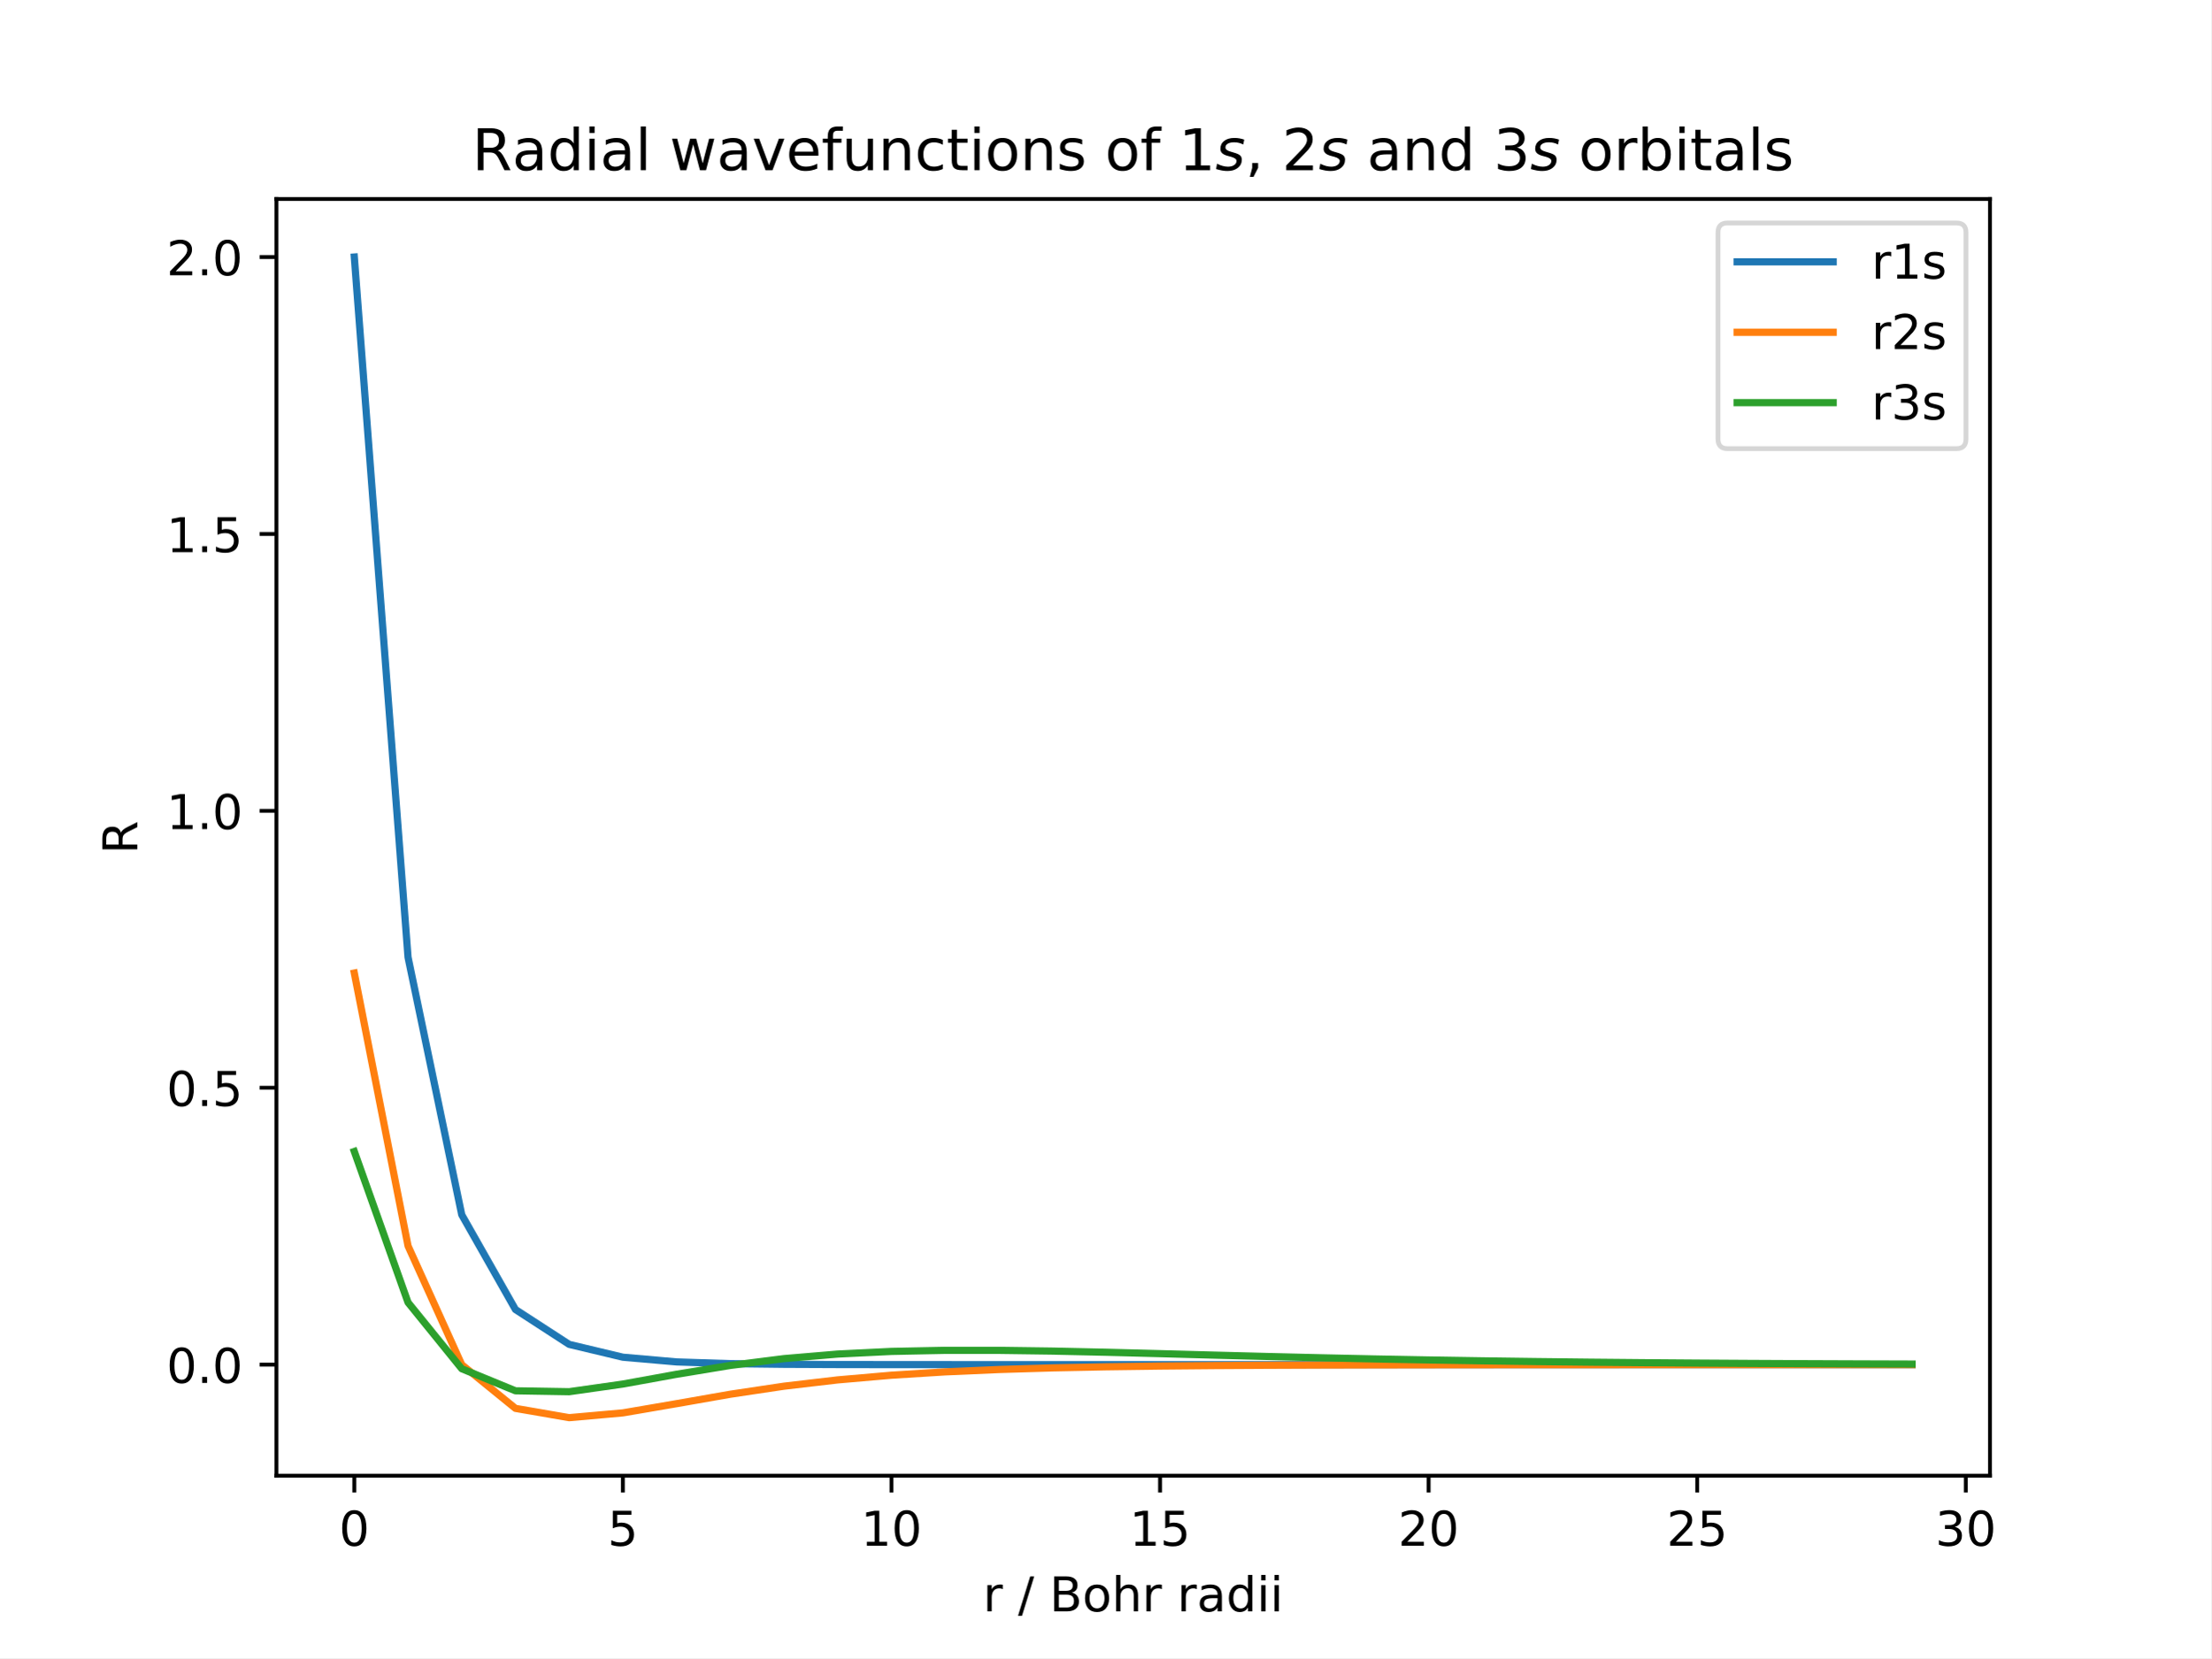
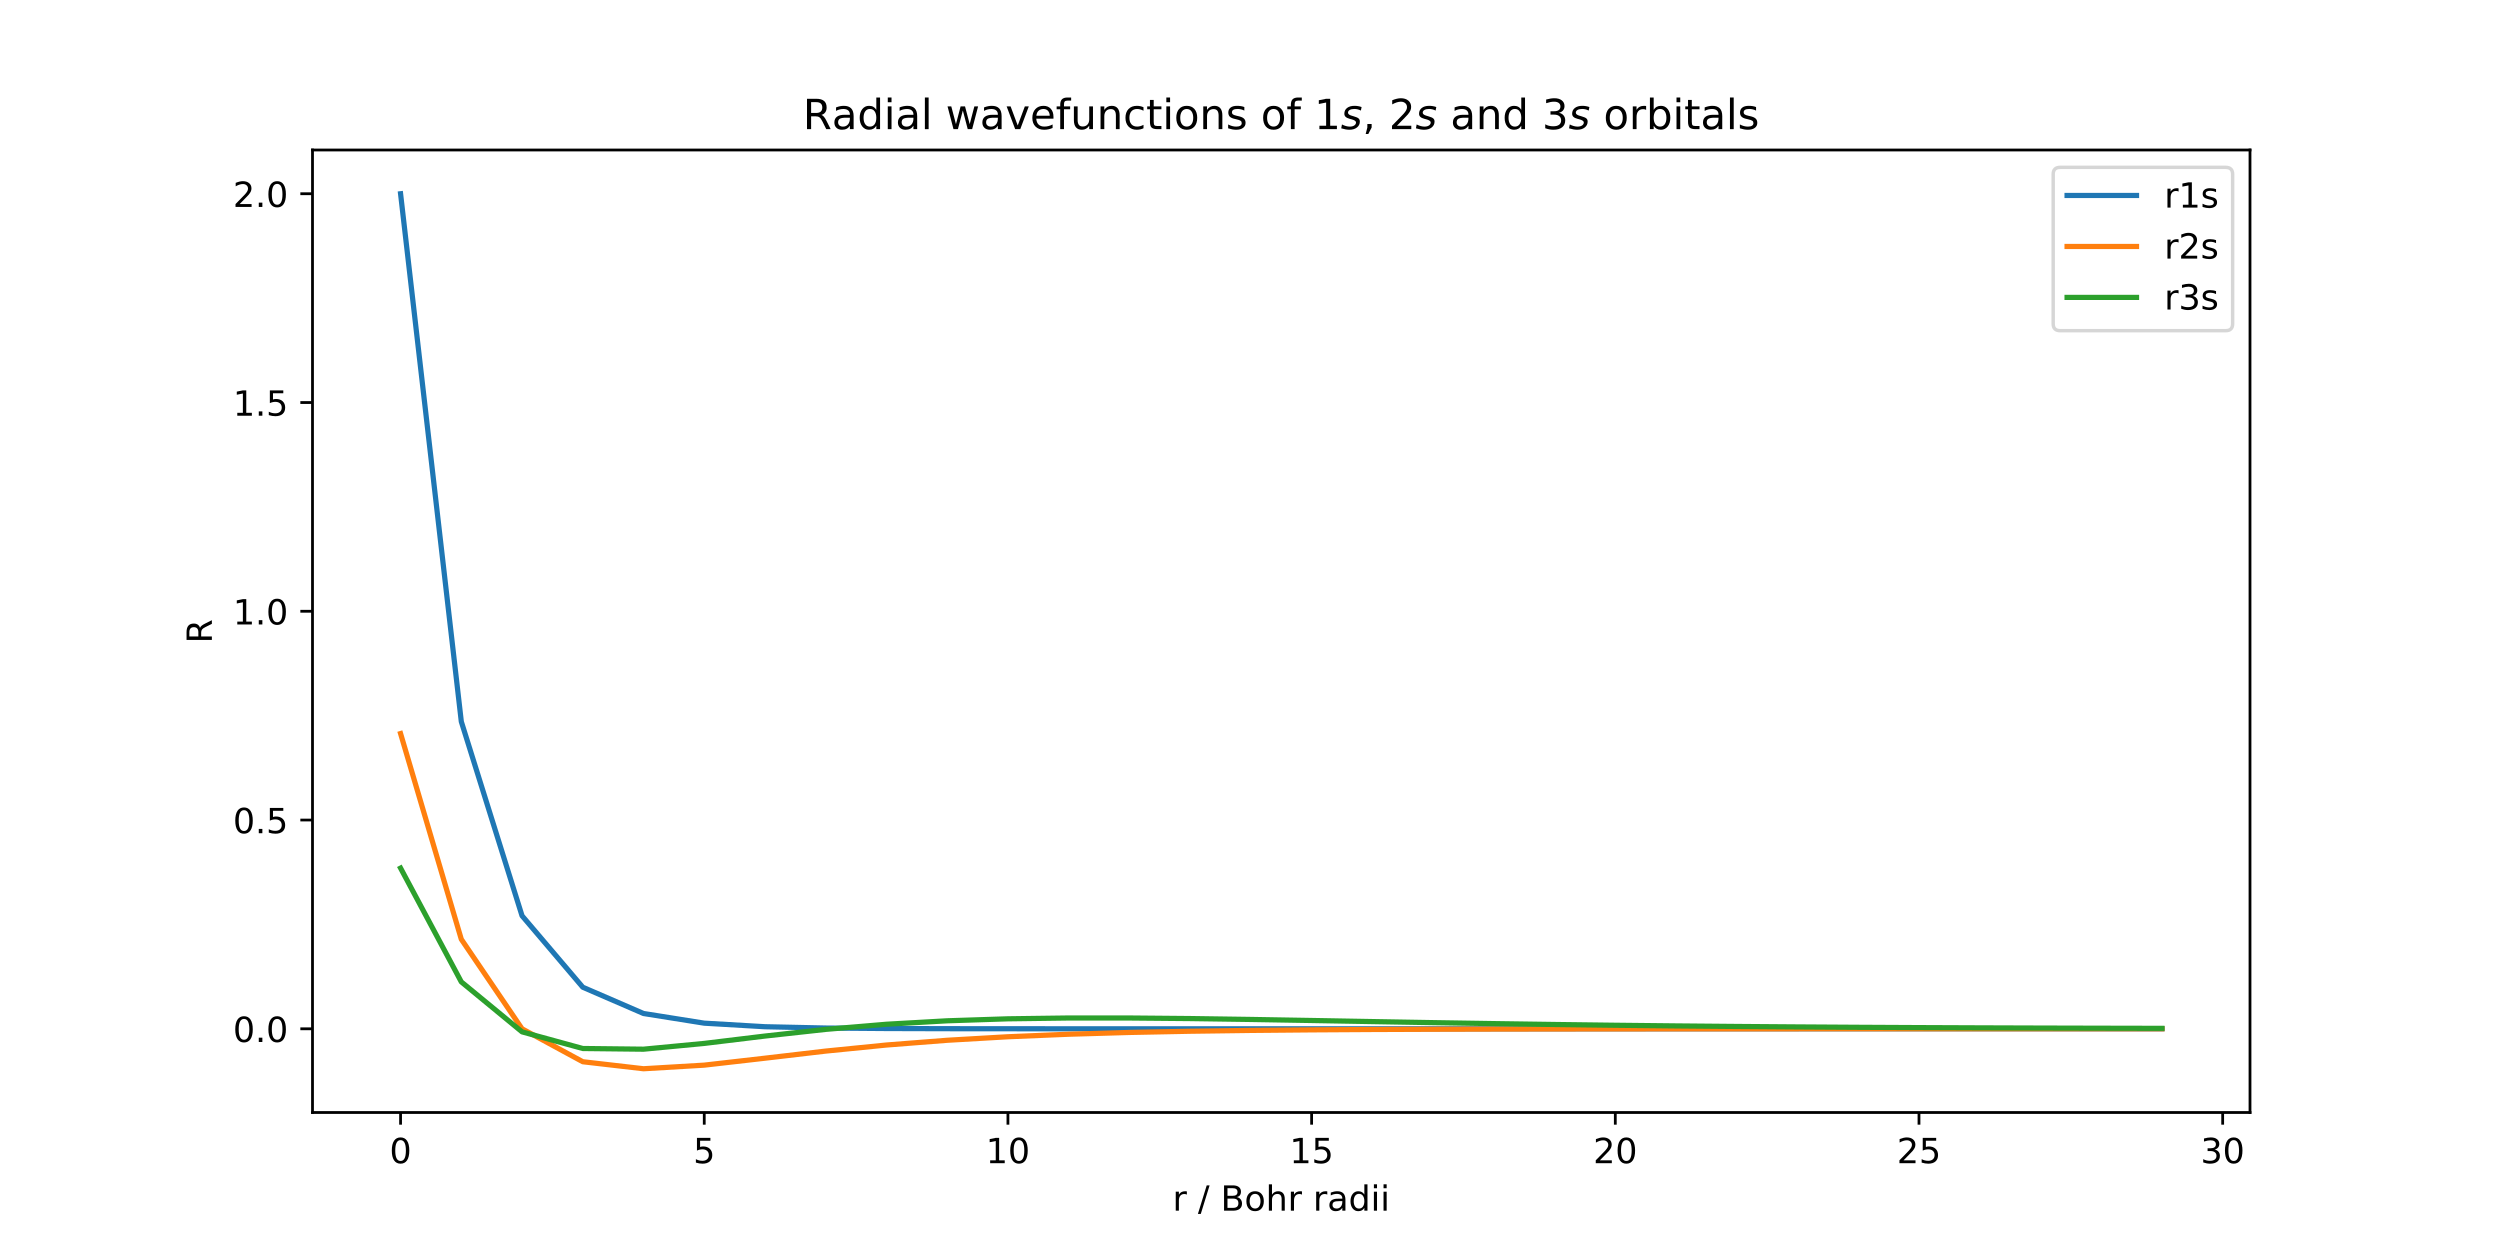
- <svg xmlns="http://www.w3.org/2000/svg" xmlns:xlink="http://www.w3.org/1999/xlink" width="460.8pt" height="345.6pt" viewBox="0 0 460.8 345.6" version="1.1">
+ <svg xmlns="http://www.w3.org/2000/svg" xmlns:xlink="http://www.w3.org/1999/xlink" width="720pt" height="360pt" viewBox="0 0 720 360" version="1.1">
  <defs>
    <style type="text/css">*{stroke-linejoin: round; stroke-linecap: butt}</style>
  </defs>
  <g id="figure_1">
    <g id="patch_1">
-       <path d="M 0 345.6  L 460.8 345.6  L 460.8 0  L 0 0  z " style="fill: #ffffff" />
+       <path d="M 0 360  L 720 360  L 720 0  L 0 0  z " style="fill: #ffffff" />
    </g>
    <g id="axes_1">
      <g id="patch_2">
-         <path d="M 57.6 307.584  L 414.72 307.584  L 414.72 41.472  L 57.6 41.472  z " style="fill: #ffffff" />
+         <path d="M 90 320.4  L 648 320.4  L 648 43.2  L 90 43.2  z " style="fill: #ffffff" />
      </g>
      <g id="matplotlib.axis_1">
        <g id="xtick_1">
          <g id="line2d_1">
            <defs>
-               <path id="m94bb34d67f" d="M 0 0  L 0 3.5  " style="stroke: #000000; stroke-width: 0.8" />
+               <path id="m7475c42bb5" d="M 0 0  L 0 3.5  " style="stroke: #000000; stroke-width: 0.8" />
            </defs>
            <g>
-               <use xlink:href="#m94bb34d67f" x="73.833" y="307.584" style="stroke: #000000; stroke-width: 0.8" />
+               <use xlink:href="#m7475c42bb5" x="115.364" y="320.4" style="stroke: #000000; stroke-width: 0.8" />
            </g>
          </g>
          <g id="text_1">
-             <g transform="translate(70.65148 322.1824) scale(0.1 -0.1)">
+             <g transform="translate(112.1824 334.9984) scale(0.1 -0.1)">
              <defs>
                <path id="DejaVuSans-30" d="M 2034 4250  Q 1547 4250 1301 3770  Q 1056 3291 1056 2328  Q 1056 1369 1301 889  Q 1547 409 2034 409  Q 2525 409 2770 889  Q 3016 1369 3016 2328  Q 3016 3291 2770 3770  Q 2525 4250 2034 4250  z M 2034 4750  Q 2819 4750 3233 4129  Q 3647 3509 3647 2328  Q 3647 1150 3233 529  Q 2819 -91 2034 -91  Q 1250 -91 836 529  Q 422 1150 422 2328  Q 422 3509 836 4129  Q 1250 4750 2034 4750  z " transform="scale(0.015625)" />
              </defs>
              <use xlink:href="#DejaVuSans-30" />
            </g>
          </g>
        </g>
        <g id="xtick_2">
          <g id="line2d_2">
            <g>
-               <use xlink:href="#m94bb34d67f" x="129.808" y="307.584" style="stroke: #000000; stroke-width: 0.8" />
+               <use xlink:href="#m7475c42bb5" x="202.824" y="320.4" style="stroke: #000000; stroke-width: 0.8" />
            </g>
          </g>
          <g id="text_2">
-             <g transform="translate(126.6264 322.1824) scale(0.1 -0.1)">
+             <g transform="translate(199.6432 334.9984) scale(0.1 -0.1)">
              <defs>
                <path id="DejaVuSans-35" d="M 691 4666  L 3169 4666  L 3169 4134  L 1269 4134  L 1269 2991  Q 1406 3038 1543 3061  Q 1681 3084 1819 3084  Q 2600 3084 3056 2656  Q 3513 2228 3513 1497  Q 3513 744 3044 326  Q 2575 -91 1722 -91  Q 1428 -91 1123 -41  Q 819 9 494 109  L 494 744  Q 775 591 1075 516  Q 1375 441 1709 441  Q 2250 441 2565 725  Q 2881 1009 2881 1497  Q 2881 1984 2565 2268  Q 2250 2553 1709 2553  Q 1456 2553 1204 2497  Q 953 2441 691 2322  L 691 4666  z " transform="scale(0.015625)" />
              </defs>
              <use xlink:href="#DejaVuSans-35" />
            </g>
          </g>
        </g>
        <g id="xtick_3">
          <g id="line2d_3">
            <g>
-               <use xlink:href="#m94bb34d67f" x="185.783" y="307.584" style="stroke: #000000; stroke-width: 0.8" />
+               <use xlink:href="#m7475c42bb5" x="290.285" y="320.4" style="stroke: #000000; stroke-width: 0.8" />
            </g>
          </g>
          <g id="text_3">
-             <g transform="translate(179.4201 322.1824) scale(0.1 -0.1)">
+             <g transform="translate(283.9228 334.9984) scale(0.1 -0.1)">
              <defs>
                <path id="DejaVuSans-31" d="M 794 531  L 1825 531  L 1825 4091  L 703 3866  L 703 4441  L 1819 4666  L 2450 4666  L 2450 531  L 3481 531  L 3481 0  L 794 0  L 794 531  z " transform="scale(0.015625)" />
              </defs>
              <use xlink:href="#DejaVuSans-31" />
              <use xlink:href="#DejaVuSans-30" x="63.623" />
            </g>
          </g>
        </g>
        <g id="xtick_4">
          <g id="line2d_4">
            <g>
-               <use xlink:href="#m94bb34d67f" x="241.757" y="307.584" style="stroke: #000000; stroke-width: 0.8" />
+               <use xlink:href="#m7475c42bb5" x="377.746" y="320.4" style="stroke: #000000; stroke-width: 0.8" />
            </g>
          </g>
          <g id="text_4">
-             <g transform="translate(235.395 322.1824) scale(0.1 -0.1)">
+             <g transform="translate(371.3836 334.9984) scale(0.1 -0.1)">
              <use xlink:href="#DejaVuSans-31" />
              <use xlink:href="#DejaVuSans-35" x="63.623" />
            </g>
          </g>
        </g>
        <g id="xtick_5">
          <g id="line2d_5">
            <g>
-               <use xlink:href="#m94bb34d67f" x="297.732" y="307.584" style="stroke: #000000; stroke-width: 0.8" />
+               <use xlink:href="#m7475c42bb5" x="465.207" y="320.4" style="stroke: #000000; stroke-width: 0.8" />
            </g>
          </g>
          <g id="text_5">
-             <g transform="translate(291.3699 322.1824) scale(0.1 -0.1)">
+             <g transform="translate(458.8444 334.9984) scale(0.1 -0.1)">
              <defs>
                <path id="DejaVuSans-32" d="M 1228 531  L 3431 531  L 3431 0  L 469 0  L 469 531  Q 828 903 1448 1529  Q 2069 2156 2228 2338  Q 2531 2678 2651 2914  Q 2772 3150 2772 3378  Q 2772 3750 2511 3984  Q 2250 4219 1831 4219  Q 1534 4219 1204 4116  Q 875 4013 500 3803  L 500 4441  Q 881 4594 1212 4672  Q 1544 4750 1819 4750  Q 2544 4750 2975 4387  Q 3406 4025 3406 3419  Q 3406 3131 3298 2873  Q 3191 2616 2906 2266  Q 2828 2175 2409 1742  Q 1991 1309 1228 531  z " transform="scale(0.015625)" />
              </defs>
              <use xlink:href="#DejaVuSans-32" />
              <use xlink:href="#DejaVuSans-30" x="63.623" />
            </g>
          </g>
        </g>
        <g id="xtick_6">
          <g id="line2d_6">
            <g>
-               <use xlink:href="#m94bb34d67f" x="353.707" y="307.584" style="stroke: #000000; stroke-width: 0.8" />
+               <use xlink:href="#m7475c42bb5" x="552.668" y="320.4" style="stroke: #000000; stroke-width: 0.8" />
            </g>
          </g>
          <g id="text_6">
-             <g transform="translate(347.3448 322.1824) scale(0.1 -0.1)">
+             <g transform="translate(546.3052 334.9984) scale(0.1 -0.1)">
              <use xlink:href="#DejaVuSans-32" />
              <use xlink:href="#DejaVuSans-35" x="63.623" />
            </g>
          </g>
        </g>
        <g id="xtick_7">
          <g id="line2d_7">
            <g>
-               <use xlink:href="#m94bb34d67f" x="409.682" y="307.584" style="stroke: #000000; stroke-width: 0.8" />
+               <use xlink:href="#m7475c42bb5" x="640.129" y="320.4" style="stroke: #000000; stroke-width: 0.8" />
            </g>
          </g>
          <g id="text_7">
-             <g transform="translate(403.3198 322.1824) scale(0.1 -0.1)">
+             <g transform="translate(633.766 334.9984) scale(0.1 -0.1)">
              <defs>
                <path id="DejaVuSans-33" d="M 2597 2516  Q 3050 2419 3304 2112  Q 3559 1806 3559 1356  Q 3559 666 3084 287  Q 2609 -91 1734 -91  Q 1441 -91 1130 -33  Q 819 25 488 141  L 488 750  Q 750 597 1062 519  Q 1375 441 1716 441  Q 2309 441 2620 675  Q 2931 909 2931 1356  Q 2931 1769 2642 2001  Q 2353 2234 1838 2234  L 1294 2234  L 1294 2753  L 1863 2753  Q 2328 2753 2575 2939  Q 2822 3125 2822 3475  Q 2822 3834 2567 4026  Q 2313 4219 1838 4219  Q 1578 4219 1281 4162  Q 984 4106 628 3988  L 628 4550  Q 988 4650 1302 4700  Q 1616 4750 1894 4750  Q 2613 4750 3031 4423  Q 3450 4097 3450 3541  Q 3450 3153 3228 2886  Q 3006 2619 2597 2516  z " transform="scale(0.015625)" />
              </defs>
              <use xlink:href="#DejaVuSans-33" />
              <use xlink:href="#DejaVuSans-30" x="63.623" />
            </g>
          </g>
        </g>
        <g id="text_8">
-           <g transform="translate(204.867 335.8606) scale(0.1 -0.1)">
+           <g transform="translate(337.707 348.6766) scale(0.1 -0.1)">
            <defs>
              <path id="DejaVuSans-72" d="M 2631 2963  Q 2534 3019 2420 3045  Q 2306 3072 2169 3072  Q 1681 3072 1420 2755  Q 1159 2438 1159 1844  L 1159 0  L 581 0  L 581 3500  L 1159 3500  L 1159 2956  Q 1341 3275 1631 3429  Q 1922 3584 2338 3584  Q 2397 3584 2469 3576  Q 2541 3569 2628 3553  L 2631 2963  z " transform="scale(0.015625)" />
              <path id="DejaVuSans-20" transform="scale(0.015625)" />
              <path id="DejaVuSans-2f" d="M 1625 4666  L 2156 4666  L 531 -594  L 0 -594  L 1625 4666  z " transform="scale(0.015625)" />
              <path id="DejaVuSans-42" d="M 1259 2228  L 1259 519  L 2272 519  Q 2781 519 3026 730  Q 3272 941 3272 1375  Q 3272 1813 3026 2020  Q 2781 2228 2272 2228  L 1259 2228  z M 1259 4147  L 1259 2741  L 2194 2741  Q 2656 2741 2882 2914  Q 3109 3088 3109 3444  Q 3109 3797 2882 3972  Q 2656 4147 2194 4147  L 1259 4147  z M 628 4666  L 2241 4666  Q 2963 4666 3353 4366  Q 3744 4066 3744 3513  Q 3744 3084 3544 2831  Q 3344 2578 2956 2516  Q 3422 2416 3680 2098  Q 3938 1781 3938 1306  Q 3938 681 3513 340  Q 3088 0 2303 0  L 628 0  L 628 4666  z " transform="scale(0.015625)" />
              <path id="DejaVuSans-6f" d="M 1959 3097  Q 1497 3097 1228 2736  Q 959 2375 959 1747  Q 959 1119 1226 758  Q 1494 397 1959 397  Q 2419 397 2687 759  Q 2956 1122 2956 1747  Q 2956 2369 2687 2733  Q 2419 3097 1959 3097  z M 1959 3584  Q 2709 3584 3137 3096  Q 3566 2609 3566 1747  Q 3566 888 3137 398  Q 2709 -91 1959 -91  Q 1206 -91 779 398  Q 353 888 353 1747  Q 353 2609 779 3096  Q 1206 3584 1959 3584  z " transform="scale(0.015625)" />
              <path id="DejaVuSans-68" d="M 3513 2113  L 3513 0  L 2938 0  L 2938 2094  Q 2938 2591 2744 2837  Q 2550 3084 2163 3084  Q 1697 3084 1428 2787  Q 1159 2491 1159 1978  L 1159 0  L 581 0  L 581 4863  L 1159 4863  L 1159 2956  Q 1366 3272 1645 3428  Q 1925 3584 2291 3584  Q 2894 3584 3203 3211  Q 3513 2838 3513 2113  z " transform="scale(0.015625)" />
              <path id="DejaVuSans-61" d="M 2194 1759  Q 1497 1759 1228 1600  Q 959 1441 959 1056  Q 959 750 1161 570  Q 1363 391 1709 391  Q 2188 391 2477 730  Q 2766 1069 2766 1631  L 2766 1759  L 2194 1759  z M 3341 1997  L 3341 0  L 2766 0  L 2766 531  Q 2569 213 2275 61  Q 1981 -91 1556 -91  Q 1019 -91 701 211  Q 384 513 384 1019  Q 384 1609 779 1909  Q 1175 2209 1959 2209  L 2766 2209  L 2766 2266  Q 2766 2663 2505 2880  Q 2244 3097 1772 3097  Q 1472 3097 1187 3025  Q 903 2953 641 2809  L 641 3341  Q 956 3463 1253 3523  Q 1550 3584 1831 3584  Q 2591 3584 2966 3190  Q 3341 2797 3341 1997  z " transform="scale(0.015625)" />
              <path id="DejaVuSans-64" d="M 2906 2969  L 2906 4863  L 3481 4863  L 3481 0  L 2906 0  L 2906 525  Q 2725 213 2448 61  Q 2172 -91 1784 -91  Q 1150 -91 751 415  Q 353 922 353 1747  Q 353 2572 751 3078  Q 1150 3584 1784 3584  Q 2172 3584 2448 3432  Q 2725 3281 2906 2969  z M 947 1747  Q 947 1113 1208 752  Q 1469 391 1925 391  Q 2381 391 2643 752  Q 2906 1113 2906 1747  Q 2906 2381 2643 2742  Q 2381 3103 1925 3103  Q 1469 3103 1208 2742  Q 947 2381 947 1747  z " transform="scale(0.015625)" />
              <path id="DejaVuSans-69" d="M 603 3500  L 1178 3500  L 1178 0  L 603 0  L 603 3500  z M 603 4863  L 1178 4863  L 1178 4134  L 603 4134  L 603 4863  z " transform="scale(0.015625)" />
            </defs>
            <use xlink:href="#DejaVuSans-72" />
            <use xlink:href="#DejaVuSans-20" x="41.113" />
            <use xlink:href="#DejaVuSans-2f" x="72.9" />
            <use xlink:href="#DejaVuSans-20" x="106.592" />
            <use xlink:href="#DejaVuSans-42" x="138.379" />
            <use xlink:href="#DejaVuSans-6f" x="206.982" />
            <use xlink:href="#DejaVuSans-68" x="268.164" />
            <use xlink:href="#DejaVuSans-72" x="331.543" />
            <use xlink:href="#DejaVuSans-20" x="372.656" />
            <use xlink:href="#DejaVuSans-72" x="404.443" />
            <use xlink:href="#DejaVuSans-61" x="445.557" />
            <use xlink:href="#DejaVuSans-64" x="506.836" />
            <use xlink:href="#DejaVuSans-69" x="570.312" />
            <use xlink:href="#DejaVuSans-69" x="598.096" />
          </g>
        </g>
      </g>
      <g id="matplotlib.axis_2">
        <g id="ytick_1">
          <g id="line2d_8">
            <defs>
-               <path id="m44a7fdeb98" d="M 0 0  L -3.5 0  " style="stroke: #000000; stroke-width: 0.8" />
+               <path id="mbdee3baa77" d="M 0 0  L -3.5 0  " style="stroke: #000000; stroke-width: 0.8" />
            </defs>
            <g>
-               <use xlink:href="#m44a7fdeb98" x="57.6" y="284.441" style="stroke: #000000; stroke-width: 0.8" />
+               <use xlink:href="#mbdee3baa77" x="90" y="296.293" style="stroke: #000000; stroke-width: 0.8" />
            </g>
          </g>
          <g id="text_9">
-             <g transform="translate(34.69687 288.2403) scale(0.1 -0.1)">
+             <g transform="translate(67.09687 300.0921) scale(0.1 -0.1)">
              <defs>
                <path id="DejaVuSans-2e" d="M 684 794  L 1344 794  L 1344 0  L 684 0  L 684 794  z " transform="scale(0.015625)" />
              </defs>
              <use xlink:href="#DejaVuSans-30" />
              <use xlink:href="#DejaVuSans-2e" x="63.623" />
              <use xlink:href="#DejaVuSans-30" x="95.41" />
            </g>
          </g>
        </g>
        <g id="ytick_2">
          <g id="line2d_9">
            <g>
-               <use xlink:href="#m44a7fdeb98" x="57.6" y="226.723" style="stroke: #000000; stroke-width: 0.8" />
+               <use xlink:href="#mbdee3baa77" x="90" y="236.17" style="stroke: #000000; stroke-width: 0.8" />
            </g>
          </g>
          <g id="text_10">
-             <g transform="translate(34.69687 230.5221) scale(0.1 -0.1)">
+             <g transform="translate(67.09687 239.9688) scale(0.1 -0.1)">
              <use xlink:href="#DejaVuSans-30" />
              <use xlink:href="#DejaVuSans-2e" x="63.623" />
              <use xlink:href="#DejaVuSans-35" x="95.41" />
            </g>
          </g>
        </g>
        <g id="ytick_3">
          <g id="line2d_10">
            <g>
-               <use xlink:href="#m44a7fdeb98" x="57.6" y="169.005" style="stroke: #000000; stroke-width: 0.8" />
+               <use xlink:href="#mbdee3baa77" x="90" y="176.046" style="stroke: #000000; stroke-width: 0.8" />
            </g>
          </g>
          <g id="text_11">
-             <g transform="translate(34.69687 172.8038) scale(0.1 -0.1)">
+             <g transform="translate(67.09687 179.8456) scale(0.1 -0.1)">
              <use xlink:href="#DejaVuSans-31" />
              <use xlink:href="#DejaVuSans-2e" x="63.623" />
              <use xlink:href="#DejaVuSans-30" x="95.41" />
            </g>
          </g>
        </g>
        <g id="ytick_4">
          <g id="line2d_11">
            <g>
-               <use xlink:href="#m44a7fdeb98" x="57.6" y="111.286" style="stroke: #000000; stroke-width: 0.8" />
+               <use xlink:href="#mbdee3baa77" x="90" y="115.923" style="stroke: #000000; stroke-width: 0.8" />
            </g>
          </g>
          <g id="text_12">
-             <g transform="translate(34.69687 115.0855) scale(0.1 -0.1)">
+             <g transform="translate(67.09687 119.7224) scale(0.1 -0.1)">
              <use xlink:href="#DejaVuSans-31" />
              <use xlink:href="#DejaVuSans-2e" x="63.623" />
              <use xlink:href="#DejaVuSans-35" x="95.41" />
            </g>
          </g>
        </g>
        <g id="ytick_5">
          <g id="line2d_12">
            <g>
-               <use xlink:href="#m44a7fdeb98" x="57.6" y="53.568" style="stroke: #000000; stroke-width: 0.8" />
+               <use xlink:href="#mbdee3baa77" x="90" y="55.8" style="stroke: #000000; stroke-width: 0.8" />
            </g>
          </g>
          <g id="text_13">
-             <g transform="translate(34.69687 57.36722) scale(0.1 -0.1)">
+             <g transform="translate(67.09687 59.59922) scale(0.1 -0.1)">
              <use xlink:href="#DejaVuSans-32" />
              <use xlink:href="#DejaVuSans-2e" x="63.623" />
              <use xlink:href="#DejaVuSans-30" x="95.41" />
            </g>
          </g>
        </g>
        <g id="text_14">
-           <g transform="translate(28.61719 178.0022) rotate(-90) scale(0.1 -0.1)">
+           <g transform="translate(61.01719 185.2742) rotate(-90) scale(0.1 -0.1)">
            <defs>
              <path id="DejaVuSans-52" d="M 2841 2188  Q 3044 2119 3236 1894  Q 3428 1669 3622 1275  L 4263 0  L 3584 0  L 2988 1197  Q 2756 1666 2539 1819  Q 2322 1972 1947 1972  L 1259 1972  L 1259 0  L 628 0  L 628 4666  L 2053 4666  Q 2853 4666 3247 4331  Q 3641 3997 3641 3322  Q 3641 2881 3436 2590  Q 3231 2300 2841 2188  z M 1259 4147  L 1259 2491  L 2053 2491  Q 2509 2491 2742 2702  Q 2975 2913 2975 3322  Q 2975 3731 2742 3939  Q 2509 4147 2053 4147  L 1259 4147  z " transform="scale(0.015625)" />
            </defs>
            <use xlink:href="#DejaVuSans-52" />
          </g>
        </g>
      </g>
      <g id="line2d_13">
-         <path d="M 73.833 53.568  L 85.028 199.508  L 96.223 253.196  L 107.418 272.947  L 118.613 280.213  L 129.808 282.886  L 141.003 283.869  L 152.198 284.231  L 163.393 284.364  L 174.588 284.413  L 185.783 284.431  L 196.978 284.437  L 208.173 284.44  L 219.368 284.441  L 230.563 284.441  L 241.757 284.441  L 252.952 284.441  L 264.147 284.441  L 275.342 284.441  L 286.537 284.441  L 297.732 284.441  L 308.927 284.441  L 320.122 284.441  L 331.317 284.441  L 342.512 284.441  L 353.707 284.441  L 364.902 284.441  L 376.097 284.441  L 387.292 284.441  L 398.487 284.441  " clip-path="url(#p454fe66861)" style="fill: none; stroke: #1f77b4; stroke-width: 1.5; stroke-linecap: square" />
+         <path d="M 115.364 55.8  L 132.856 207.82  L 150.348 263.746  L 167.84 284.319  L 185.332 291.888  L 202.824 294.672  L 220.317 295.697  L 237.809 296.074  L 255.301 296.212  L 272.793 296.263  L 290.285 296.282  L 307.777 296.289  L 325.27 296.291  L 342.762 296.292  L 360.254 296.293  L 377.746 296.293  L 395.238 296.293  L 412.73 296.293  L 430.223 296.293  L 447.715 296.293  L 465.207 296.293  L 482.699 296.293  L 500.191 296.293  L 517.683 296.293  L 535.176 296.293  L 552.668 296.293  L 570.16 296.293  L 587.652 296.293  L 605.144 296.293  L 622.636 296.293  " clip-path="url(#p24a170c830)" style="fill: none; stroke: #1f77b4; stroke-width: 1.5; stroke-linecap: square" />
      </g>
      <g id="line2d_14">
-         <path d="M 73.833 202.815  L 85.028 259.687  L 96.223 284.441  L 107.418 293.548  L 118.613 295.488  L 129.808 294.492  L 141.003 292.569  L 152.198 290.603  L 163.393 288.926  L 174.588 287.615  L 185.783 286.641  L 196.978 285.942  L 208.173 285.453  L 219.368 285.116  L 230.563 284.888  L 241.757 284.735  L 252.952 284.633  L 264.147 284.566  L 275.342 284.522  L 286.537 284.493  L 297.732 284.474  L 308.927 284.462  L 320.122 284.455  L 331.317 284.45  L 342.512 284.447  L 353.707 284.445  L 364.902 284.443  L 376.097 284.443  L 387.292 284.442  L 398.487 284.442  " clip-path="url(#p454fe66861)" style="fill: none; stroke: #ff7f0e; stroke-width: 1.5; stroke-linecap: square" />
+         <path d="M 115.364 211.266  L 132.856 270.507  L 150.348 296.293  L 167.84 305.779  L 185.332 307.8  L 202.824 306.762  L 220.317 304.759  L 237.809 302.712  L 255.301 300.965  L 272.793 299.599  L 290.285 298.584  L 307.777 297.857  L 325.27 297.347  L 342.762 296.996  L 360.254 296.758  L 377.746 296.599  L 395.238 296.493  L 412.73 296.423  L 430.223 296.377  L 447.715 296.347  L 465.207 296.328  L 482.699 296.315  L 500.191 296.307  L 517.683 296.302  L 535.176 296.299  L 552.668 296.296  L 570.16 296.295  L 587.652 296.294  L 605.144 296.294  L 622.636 296.293  " clip-path="url(#p24a170c830)" style="fill: none; stroke: #ff7f0e; stroke-width: 1.5; stroke-linecap: square" />
      </g>
      <g id="line2d_15">
-         <path d="M 73.833 240.01  L 85.028 271.471  L 96.223 285.286  L 107.418 289.89  L 118.613 290.08  L 129.808 288.482  L 141.003 286.446  L 152.198 284.601  L 163.393 283.183  L 174.588 282.229  L 185.783 281.682  L 196.978 281.455  L 208.173 281.457  L 219.368 281.612  L 230.563 281.857  L 241.757 282.146  L 252.952 282.447  L 264.147 282.739  L 275.342 283.009  L 286.537 283.252  L 297.732 283.463  L 308.927 283.644  L 320.122 283.797  L 331.317 283.924  L 342.512 284.029  L 353.707 284.114  L 364.902 284.183  L 376.097 284.238  L 387.292 284.282  L 398.487 284.317  " clip-path="url(#p454fe66861)" style="fill: none; stroke: #2ca02c; stroke-width: 1.5; stroke-linecap: square" />
+         <path d="M 115.364 250.01  L 132.856 282.782  L 150.348 297.173  L 167.84 301.968  L 185.332 302.167  L 202.824 300.502  L 220.317 298.381  L 237.809 296.459  L 255.301 294.983  L 272.793 293.989  L 290.285 293.419  L 307.777 293.182  L 325.27 293.185  L 342.762 293.346  L 360.254 293.601  L 377.746 293.902  L 395.238 294.216  L 412.73 294.52  L 430.223 294.801  L 447.715 295.054  L 465.207 295.274  L 482.699 295.463  L 500.191 295.622  L 517.683 295.754  L 535.176 295.863  L 552.668 295.952  L 570.16 296.024  L 587.652 296.082  L 605.144 296.127  L 622.636 296.164  " clip-path="url(#p24a170c830)" style="fill: none; stroke: #2ca02c; stroke-width: 1.5; stroke-linecap: square" />
      </g>
      <g id="patch_3">
-         <path d="M 57.6 307.584  L 57.6 41.472  " style="fill: none; stroke: #000000; stroke-width: 0.8; stroke-linejoin: miter; stroke-linecap: square" />
+         <path d="M 90 320.4  L 90 43.2  " style="fill: none; stroke: #000000; stroke-width: 0.8; stroke-linejoin: miter; stroke-linecap: square" />
      </g>
      <g id="patch_4">
-         <path d="M 414.72 307.584  L 414.72 41.472  " style="fill: none; stroke: #000000; stroke-width: 0.8; stroke-linejoin: miter; stroke-linecap: square" />
+         <path d="M 648 320.4  L 648 43.2  " style="fill: none; stroke: #000000; stroke-width: 0.8; stroke-linejoin: miter; stroke-linecap: square" />
      </g>
      <g id="patch_5">
-         <path d="M 57.6 307.584  L 414.72 307.584  " style="fill: none; stroke: #000000; stroke-width: 0.8; stroke-linejoin: miter; stroke-linecap: square" />
+         <path d="M 90 320.4  L 648 320.4  " style="fill: none; stroke: #000000; stroke-width: 0.8; stroke-linejoin: miter; stroke-linecap: square" />
      </g>
      <g id="patch_6">
-         <path d="M 57.6 41.472  L 414.72 41.472  " style="fill: none; stroke: #000000; stroke-width: 0.8; stroke-linejoin: miter; stroke-linecap: square" />
+         <path d="M 90 43.2  L 648 43.2  " style="fill: none; stroke: #000000; stroke-width: 0.8; stroke-linejoin: miter; stroke-linecap: square" />
      </g>
      <g id="text_15">
-         <g transform="translate(98.4 35.472) scale(0.12 -0.12)">
+         <g transform="translate(231.24 37.2) scale(0.12 -0.12)">
          <defs>
            <path id="DejaVuSans-6c" d="M 603 4863  L 1178 4863  L 1178 0  L 603 0  L 603 4863  z " transform="scale(0.015625)" />
            <path id="DejaVuSans-77" d="M 269 3500  L 844 3500  L 1563 769  L 2278 3500  L 2956 3500  L 3675 769  L 4391 3500  L 4966 3500  L 4050 0  L 3372 0  L 2619 2869  L 1863 0  L 1184 0  L 269 3500  z " transform="scale(0.015625)" />
            <path id="DejaVuSans-76" d="M 191 3500  L 800 3500  L 1894 563  L 2988 3500  L 3597 3500  L 2284 0  L 1503 0  L 191 3500  z " transform="scale(0.015625)" />
            <path id="DejaVuSans-65" d="M 3597 1894  L 3597 1613  L 953 1613  Q 991 1019 1311 708  Q 1631 397 2203 397  Q 2534 397 2845 478  Q 3156 559 3463 722  L 3463 178  Q 3153 47 2828 -22  Q 2503 -91 2169 -91  Q 1331 -91 842 396  Q 353 884 353 1716  Q 353 2575 817 3079  Q 1281 3584 2069 3584  Q 2775 3584 3186 3129  Q 3597 2675 3597 1894  z M 3022 2063  Q 3016 2534 2758 2815  Q 2500 3097 2075 3097  Q 1594 3097 1305 2825  Q 1016 2553 972 2059  L 3022 2063  z " transform="scale(0.015625)" />
            <path id="DejaVuSans-66" d="M 2375 4863  L 2375 4384  L 1825 4384  Q 1516 4384 1395 4259  Q 1275 4134 1275 3809  L 1275 3500  L 2222 3500  L 2222 3053  L 1275 3053  L 1275 0  L 697 0  L 697 3053  L 147 3053  L 147 3500  L 697 3500  L 697 3744  Q 697 4328 969 4595  Q 1241 4863 1831 4863  L 2375 4863  z " transform="scale(0.015625)" />
            <path id="DejaVuSans-75" d="M 544 1381  L 544 3500  L 1119 3500  L 1119 1403  Q 1119 906 1312 657  Q 1506 409 1894 409  Q 2359 409 2629 706  Q 2900 1003 2900 1516  L 2900 3500  L 3475 3500  L 3475 0  L 2900 0  L 2900 538  Q 2691 219 2414 64  Q 2138 -91 1772 -91  Q 1169 -91 856 284  Q 544 659 544 1381  z M 1991 3584  L 1991 3584  z " transform="scale(0.015625)" />
            <path id="DejaVuSans-6e" d="M 3513 2113  L 3513 0  L 2938 0  L 2938 2094  Q 2938 2591 2744 2837  Q 2550 3084 2163 3084  Q 1697 3084 1428 2787  Q 1159 2491 1159 1978  L 1159 0  L 581 0  L 581 3500  L 1159 3500  L 1159 2956  Q 1366 3272 1645 3428  Q 1925 3584 2291 3584  Q 2894 3584 3203 3211  Q 3513 2838 3513 2113  z " transform="scale(0.015625)" />
            <path id="DejaVuSans-63" d="M 3122 3366  L 3122 2828  Q 2878 2963 2633 3030  Q 2388 3097 2138 3097  Q 1578 3097 1268 2742  Q 959 2388 959 1747  Q 959 1106 1268 751  Q 1578 397 2138 397  Q 2388 397 2633 464  Q 2878 531 3122 666  L 3122 134  Q 2881 22 2623 -34  Q 2366 -91 2075 -91  Q 1284 -91 818 406  Q 353 903 353 1747  Q 353 2603 823 3093  Q 1294 3584 2113 3584  Q 2378 3584 2631 3529  Q 2884 3475 3122 3366  z " transform="scale(0.015625)" />
            <path id="DejaVuSans-74" d="M 1172 4494  L 1172 3500  L 2356 3500  L 2356 3053  L 1172 3053  L 1172 1153  Q 1172 725 1289 603  Q 1406 481 1766 481  L 2356 481  L 2356 0  L 1766 0  Q 1100 0 847 248  Q 594 497 594 1153  L 594 3053  L 172 3053  L 172 3500  L 594 3500  L 594 4494  L 1172 4494  z " transform="scale(0.015625)" />
            <path id="DejaVuSans-73" d="M 2834 3397  L 2834 2853  Q 2591 2978 2328 3040  Q 2066 3103 1784 3103  Q 1356 3103 1142 2972  Q 928 2841 928 2578  Q 928 2378 1081 2264  Q 1234 2150 1697 2047  L 1894 2003  Q 2506 1872 2764 1633  Q 3022 1394 3022 966  Q 3022 478 2636 193  Q 2250 -91 1575 -91  Q 1294 -91 989 -36  Q 684 19 347 128  L 347 722  Q 666 556 975 473  Q 1284 391 1588 391  Q 1994 391 2212 530  Q 2431 669 2431 922  Q 2431 1156 2273 1281  Q 2116 1406 1581 1522  L 1381 1569  Q 847 1681 609 1914  Q 372 2147 372 2553  Q 372 3047 722 3315  Q 1072 3584 1716 3584  Q 2034 3584 2315 3537  Q 2597 3491 2834 3397  z " transform="scale(0.015625)" />
            <path id="DejaVuSans-Oblique-73" d="M 3200 3397  L 3091 2853  Q 2863 2978 2609 3040  Q 2356 3103 2088 3103  Q 1634 3103 1373 2948  Q 1113 2794 1113 2528  Q 1113 2219 1719 2053  Q 1766 2041 1788 2034  L 1972 1978  Q 2547 1819 2739 1644  Q 2931 1469 2931 1166  Q 2931 609 2489 259  Q 2047 -91 1331 -91  Q 1053 -91 747 -37  Q 441 16 72 128  L 184 722  Q 500 559 806 475  Q 1113 391 1394 391  Q 1816 391 2080 572  Q 2344 753 2344 1031  Q 2344 1331 1650 1516  L 1591 1531  L 1394 1581  Q 956 1697 753 1886  Q 550 2075 550 2369  Q 550 2928 970 3256  Q 1391 3584 2113 3584  Q 2397 3584 2667 3537  Q 2938 3491 3200 3397  z " transform="scale(0.015625)" />
            <path id="DejaVuSans-2c" d="M 750 794  L 1409 794  L 1409 256  L 897 -744  L 494 -744  L 750 256  L 750 794  z " transform="scale(0.015625)" />
            <path id="DejaVuSans-62" d="M 3116 1747  Q 3116 2381 2855 2742  Q 2594 3103 2138 3103  Q 1681 3103 1420 2742  Q 1159 2381 1159 1747  Q 1159 1113 1420 752  Q 1681 391 2138 391  Q 2594 391 2855 752  Q 3116 1113 3116 1747  z M 1159 2969  Q 1341 3281 1617 3432  Q 1894 3584 2278 3584  Q 2916 3584 3314 3078  Q 3713 2572 3713 1747  Q 3713 922 3314 415  Q 2916 -91 2278 -91  Q 1894 -91 1617 61  Q 1341 213 1159 525  L 1159 0  L 581 0  L 581 4863  L 1159 4863  L 1159 2969  z " transform="scale(0.015625)" />
          </defs>
          <use xlink:href="#DejaVuSans-52" transform="translate(0 0.015625)" />
          <use xlink:href="#DejaVuSans-61" transform="translate(69.48242 0.015625)" />
          <use xlink:href="#DejaVuSans-64" transform="translate(130.7617 0.015625)" />
          <use xlink:href="#DejaVuSans-69" transform="translate(194.2383 0.015625)" />
          <use xlink:href="#DejaVuSans-61" transform="translate(222.0215 0.015625)" />
          <use xlink:href="#DejaVuSans-6c" transform="translate(283.3008 0.015625)" />
          <use xlink:href="#DejaVuSans-20" transform="translate(311.084 0.015625)" />
          <use xlink:href="#DejaVuSans-77" transform="translate(342.8711 0.015625)" />
          <use xlink:href="#DejaVuSans-61" transform="translate(424.6582 0.015625)" />
          <use xlink:href="#DejaVuSans-76" transform="translate(485.9375 0.015625)" />
          <use xlink:href="#DejaVuSans-65" transform="translate(545.1172 0.015625)" />
          <use xlink:href="#DejaVuSans-66" transform="translate(606.6406 0.015625)" />
          <use xlink:href="#DejaVuSans-75" transform="translate(641.8457 0.015625)" />
          <use xlink:href="#DejaVuSans-6e" transform="translate(705.2246 0.015625)" />
          <use xlink:href="#DejaVuSans-63" transform="translate(768.6035 0.015625)" />
          <use xlink:href="#DejaVuSans-74" transform="translate(823.584 0.015625)" />
          <use xlink:href="#DejaVuSans-69" transform="translate(862.793 0.015625)" />
          <use xlink:href="#DejaVuSans-6f" transform="translate(890.5762 0.015625)" />
          <use xlink:href="#DejaVuSans-6e" transform="translate(951.7578 0.015625)" />
          <use xlink:href="#DejaVuSans-73" transform="translate(1015.137 0.015625)" />
          <use xlink:href="#DejaVuSans-20" transform="translate(1067.236 0.015625)" />
          <use xlink:href="#DejaVuSans-6f" transform="translate(1099.023 0.015625)" />
          <use xlink:href="#DejaVuSans-66" transform="translate(1160.205 0.015625)" />
          <use xlink:href="#DejaVuSans-20" transform="translate(1195.41 0.015625)" />
          <use xlink:href="#DejaVuSans-31" transform="translate(1227.197 0.015625)" />
          <use xlink:href="#DejaVuSans-Oblique-73" transform="translate(1290.82 0.015625)" />
          <use xlink:href="#DejaVuSans-2c" transform="translate(1342.92 0.015625)" />
          <use xlink:href="#DejaVuSans-20" transform="translate(1374.707 0.015625)" />
          <use xlink:href="#DejaVuSans-32" transform="translate(1406.494 0.015625)" />
          <use xlink:href="#DejaVuSans-Oblique-73" transform="translate(1470.117 0.015625)" />
          <use xlink:href="#DejaVuSans-20" transform="translate(1522.217 0.015625)" />
          <use xlink:href="#DejaVuSans-61" transform="translate(1554.004 0.015625)" />
          <use xlink:href="#DejaVuSans-6e" transform="translate(1615.283 0.015625)" />
          <use xlink:href="#DejaVuSans-64" transform="translate(1678.662 0.015625)" />
          <use xlink:href="#DejaVuSans-20" transform="translate(1742.139 0.015625)" />
          <use xlink:href="#DejaVuSans-33" transform="translate(1773.926 0.015625)" />
          <use xlink:href="#DejaVuSans-Oblique-73" transform="translate(1837.549 0.015625)" />
          <use xlink:href="#DejaVuSans-20" transform="translate(1889.648 0.015625)" />
          <use xlink:href="#DejaVuSans-6f" transform="translate(1921.436 0.015625)" />
          <use xlink:href="#DejaVuSans-72" transform="translate(1982.617 0.015625)" />
          <use xlink:href="#DejaVuSans-62" transform="translate(2023.73 0.015625)" />
          <use xlink:href="#DejaVuSans-69" transform="translate(2087.207 0.015625)" />
          <use xlink:href="#DejaVuSans-74" transform="translate(2114.99 0.015625)" />
          <use xlink:href="#DejaVuSans-61" transform="translate(2154.199 0.015625)" />
          <use xlink:href="#DejaVuSans-6c" transform="translate(2215.479 0.015625)" />
          <use xlink:href="#DejaVuSans-73" transform="translate(2243.262 0.015625)" />
        </g>
      </g>
      <g id="legend_1">
        <g id="patch_7">
-           <path d="M 360.037 93.506  L 407.72 93.506  Q 409.72 93.506 409.72 91.506  L 409.72 48.472  Q 409.72 46.472 407.72 46.472  L 360.037 46.472  Q 358.037 46.472 358.037 48.472  L 358.037 91.506  Q 358.037 93.506 360.037 93.506  z " style="fill: #ffffff; opacity: 0.8; stroke: #cccccc; stroke-linejoin: miter" />
+           <path d="M 593.317 95.234  L 641 95.234  Q 643 95.234 643 93.234  L 643 50.2  Q 643 48.2 641 48.2  L 593.317 48.2  Q 591.317 48.2 591.317 50.2  L 591.317 93.234  Q 591.317 95.234 593.317 95.234  z " style="fill: #ffffff; opacity: 0.8; stroke: #cccccc; stroke-linejoin: miter" />
        </g>
        <g id="line2d_16">
-           <path d="M 362.037 54.57  L 372.037 54.57  L 382.037 54.57  " style="fill: none; stroke: #1f77b4; stroke-width: 1.5; stroke-linecap: square" />
+           <path d="M 595.317 56.298  L 605.317 56.298  L 615.317 56.298  " style="fill: none; stroke: #1f77b4; stroke-width: 1.5; stroke-linecap: square" />
        </g>
        <g id="text_16">
-           <g transform="translate(390.0372 58.07044) scale(0.1 -0.1)">
+           <g transform="translate(623.3172 59.79844) scale(0.1 -0.1)">
            <use xlink:href="#DejaVuSans-72" />
            <use xlink:href="#DejaVuSans-31" x="41.113" />
            <use xlink:href="#DejaVuSans-73" x="104.736" />
          </g>
        </g>
        <g id="line2d_17">
-           <path d="M 362.037 69.249  L 372.037 69.249  L 382.037 69.249  " style="fill: none; stroke: #ff7f0e; stroke-width: 1.5; stroke-linecap: square" />
+           <path d="M 595.317 70.977  L 605.317 70.977  L 615.317 70.977  " style="fill: none; stroke: #ff7f0e; stroke-width: 1.5; stroke-linecap: square" />
        </g>
        <g id="text_17">
-           <g transform="translate(390.0372 72.74856) scale(0.1 -0.1)">
+           <g transform="translate(623.3172 74.47656) scale(0.1 -0.1)">
            <use xlink:href="#DejaVuSans-72" />
            <use xlink:href="#DejaVuSans-32" x="41.113" />
            <use xlink:href="#DejaVuSans-73" x="104.736" />
          </g>
        </g>
        <g id="line2d_18">
-           <path d="M 362.037 83.927  L 372.037 83.927  L 382.037 83.927  " style="fill: none; stroke: #2ca02c; stroke-width: 1.5; stroke-linecap: square" />
+           <path d="M 595.317 85.655  L 605.317 85.655  L 615.317 85.655  " style="fill: none; stroke: #2ca02c; stroke-width: 1.5; stroke-linecap: square" />
        </g>
        <g id="text_18">
-           <g transform="translate(390.0372 87.42669) scale(0.1 -0.1)">
+           <g transform="translate(623.3172 89.15469) scale(0.1 -0.1)">
            <use xlink:href="#DejaVuSans-72" />
            <use xlink:href="#DejaVuSans-33" x="41.113" />
            <use xlink:href="#DejaVuSans-73" x="104.736" />
          </g>
        </g>
      </g>
    </g>
  </g>
  <defs>
-     <clipPath id="p454fe66861">
-       <rect x="57.6" y="41.472" width="357.12" height="266.112" />
+     <clipPath id="p24a170c830">
+       <rect x="90" y="43.2" width="558" height="277.2" />
    </clipPath>
  </defs>
</svg>
